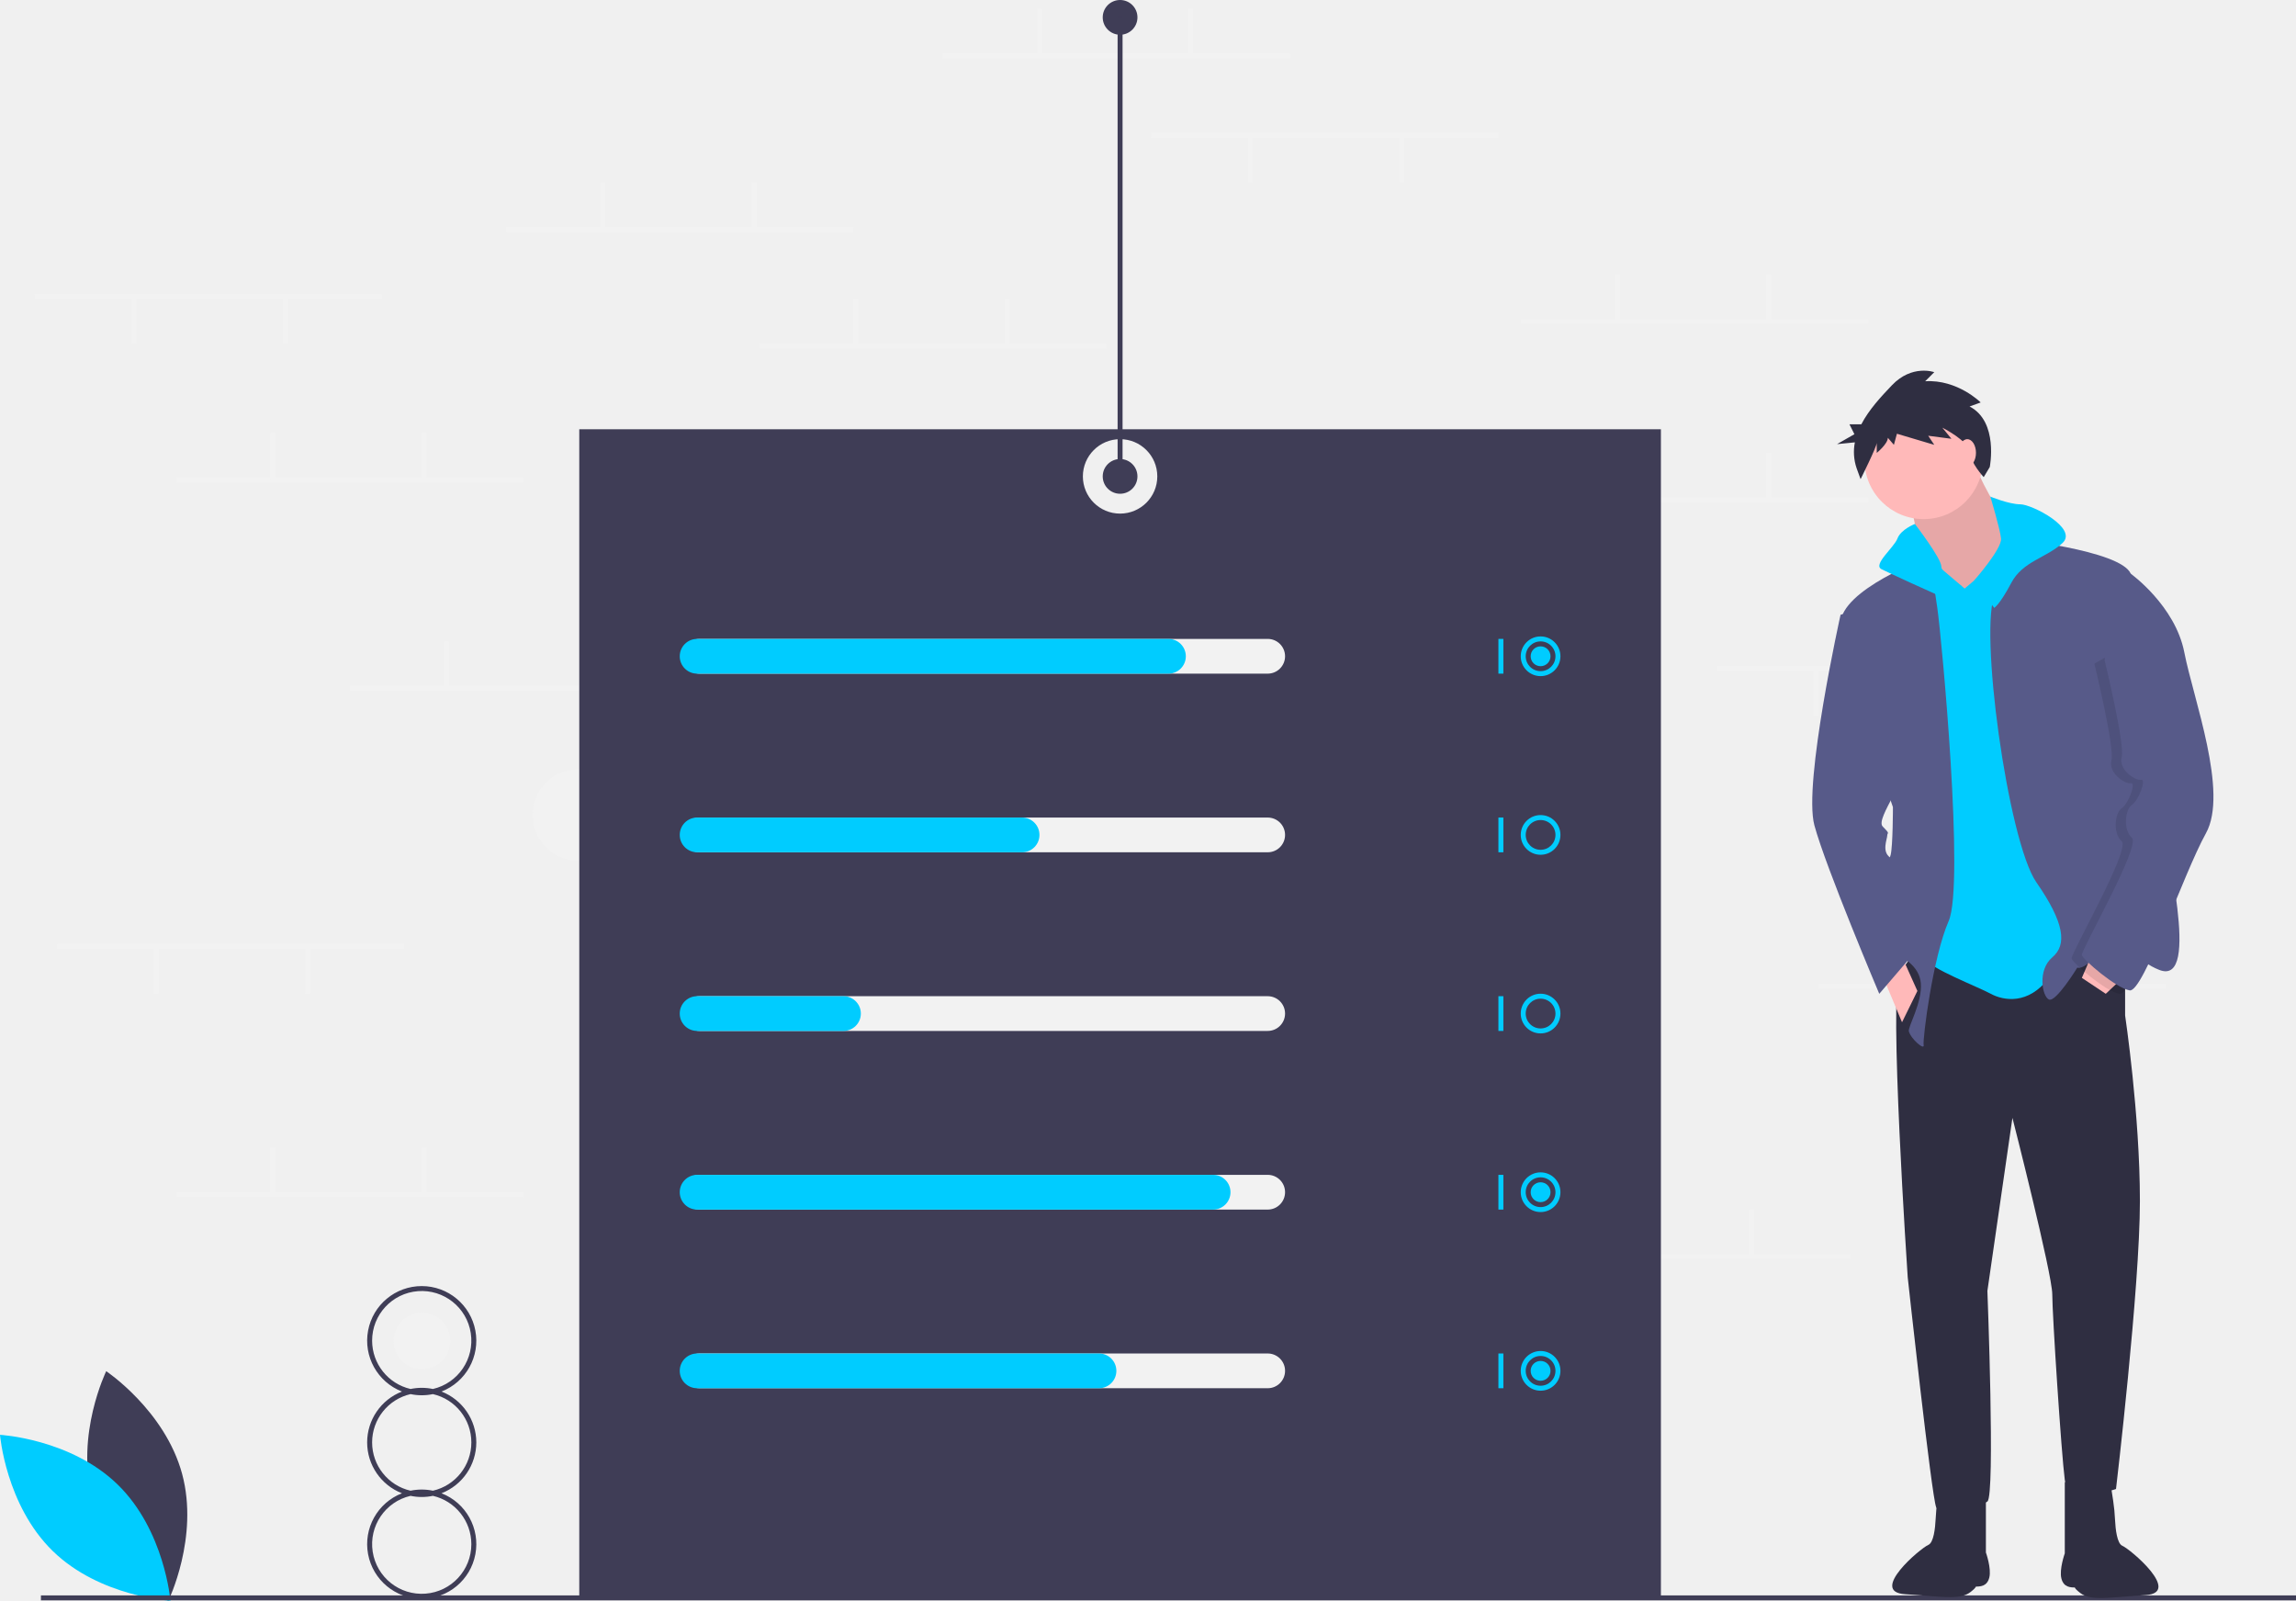
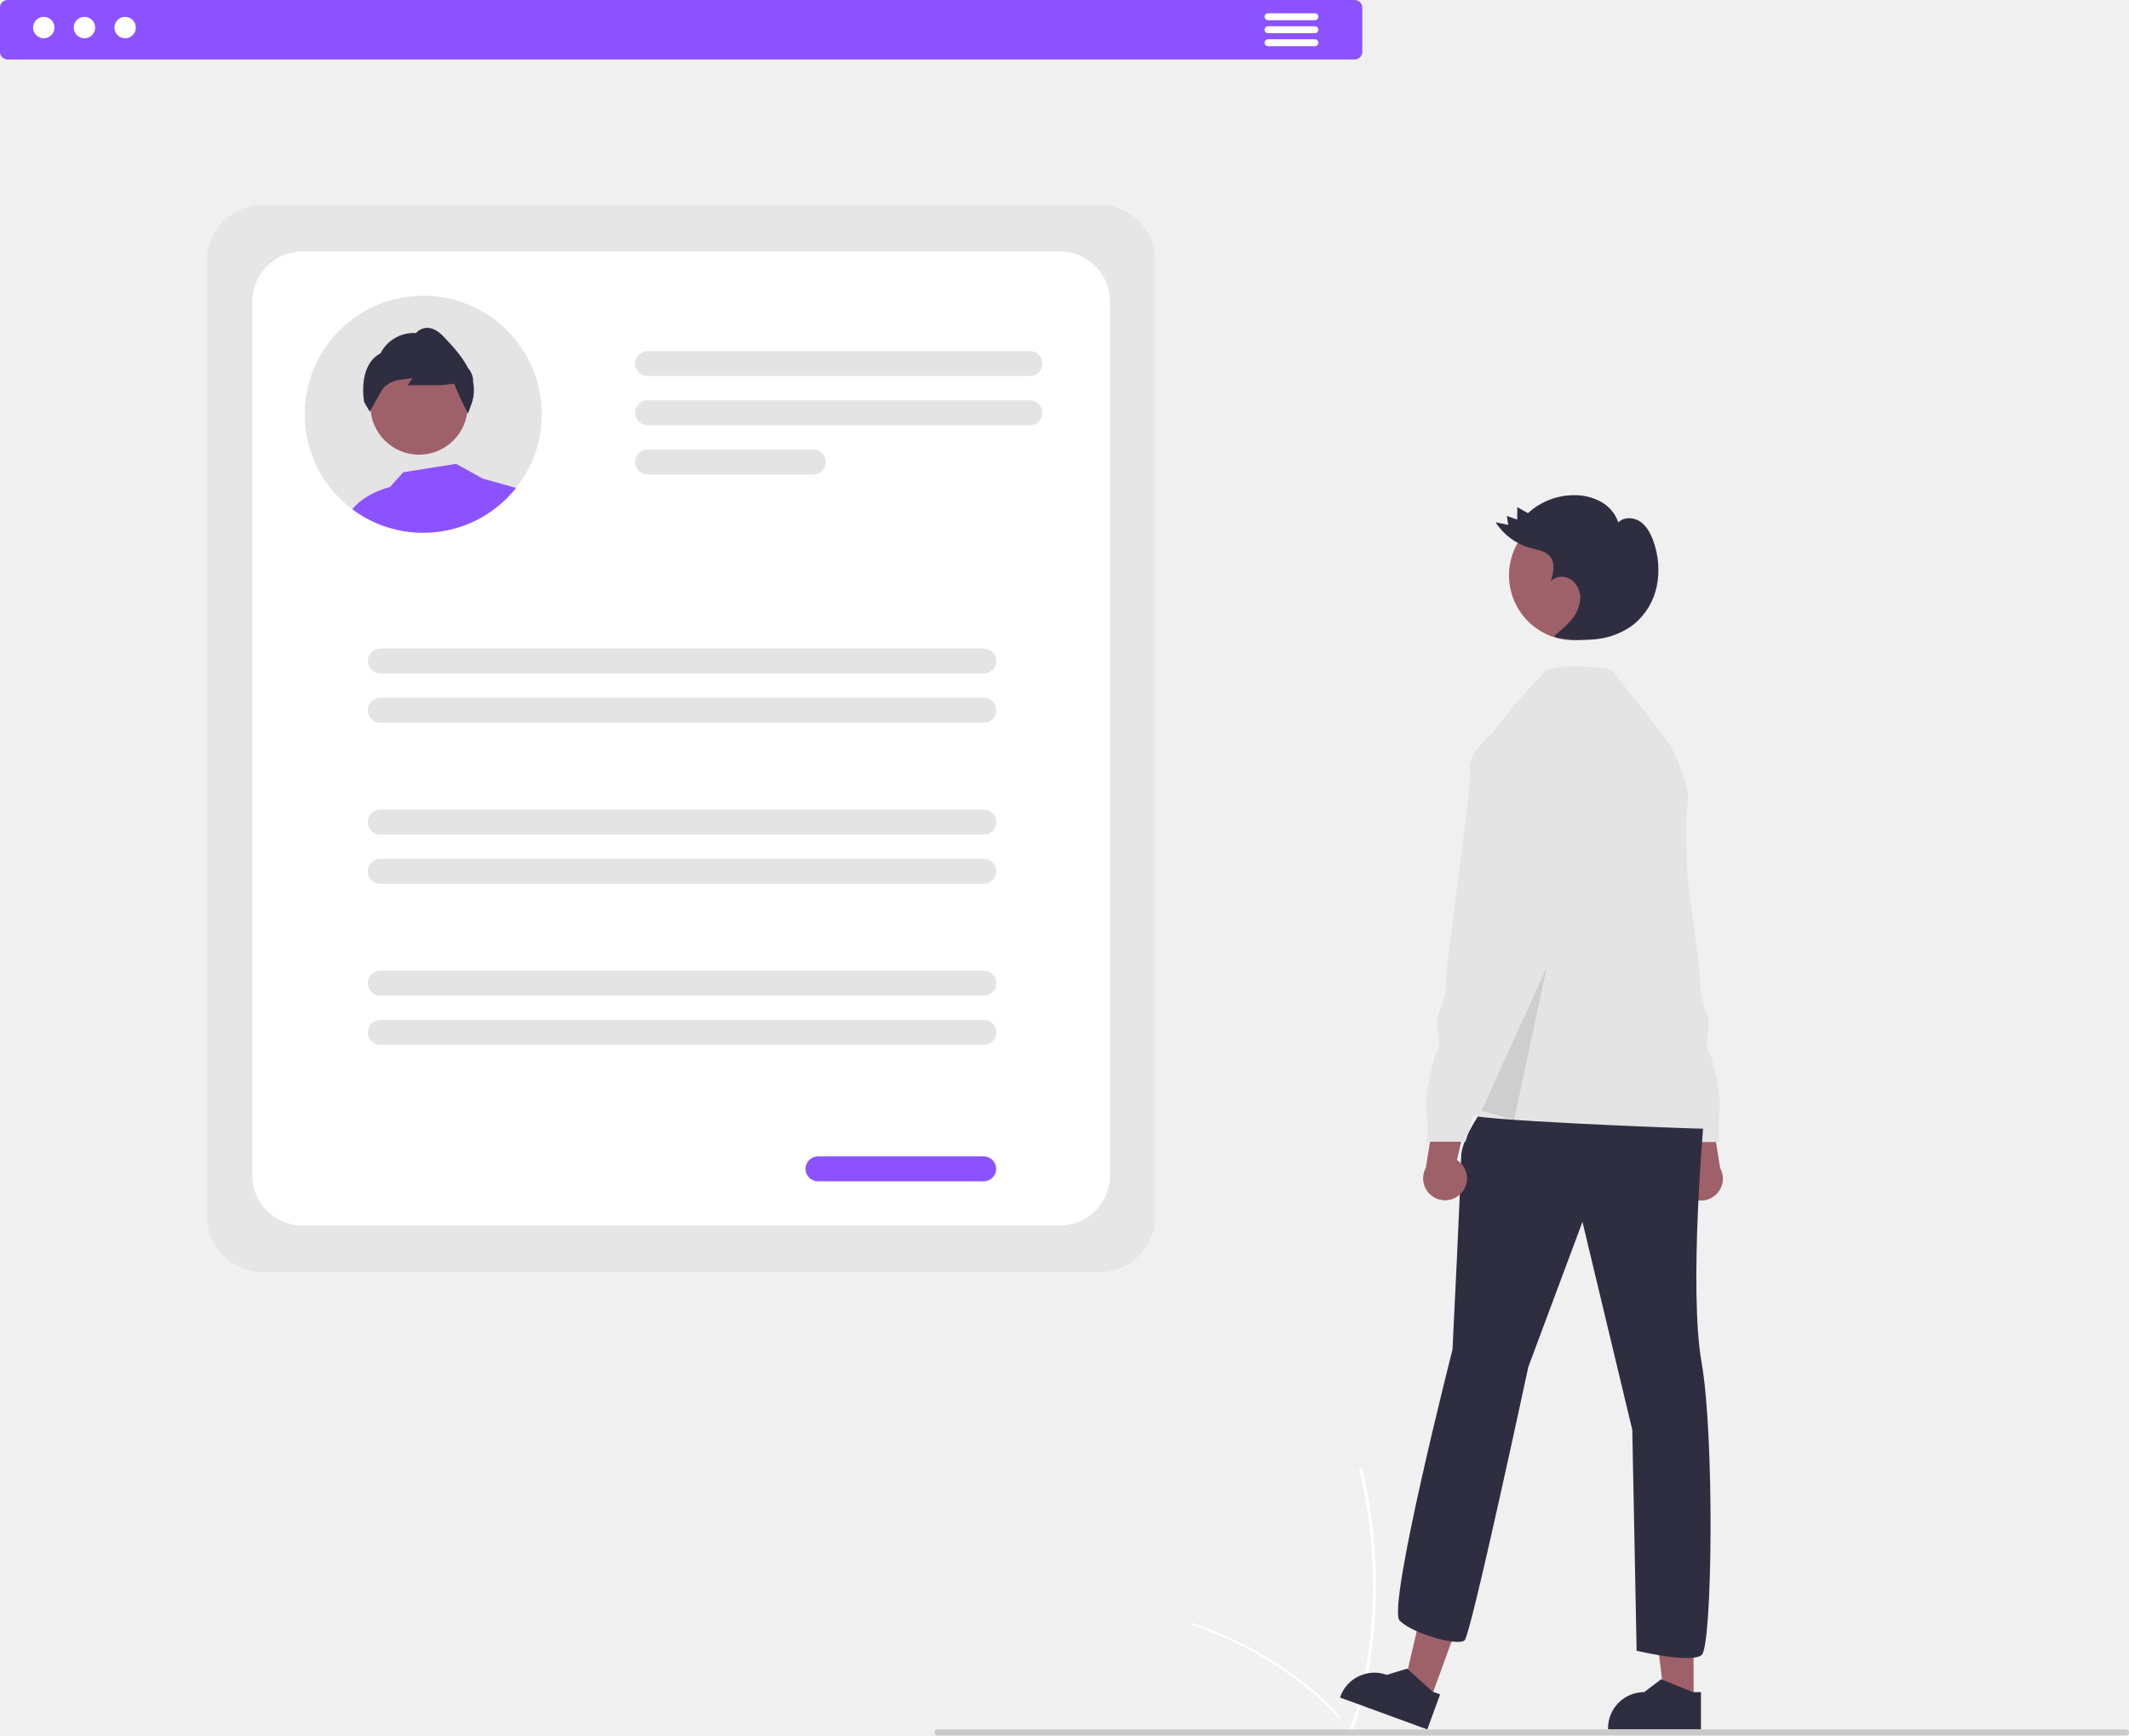
- <svg xmlns="http://www.w3.org/2000/svg" id="a2942aa7-bf0d-42c0-bc52-bf4c952347c5" data-name="Layer 1" width="925.497" height="645.184" viewBox="0 0 925.497 645.184">
-   <circle cx="233.088" cy="328.457" r="18.409" fill="#f2f2f2" />
-   <circle cx="170.088" cy="540.457" r="11.409" fill="#f2f2f2" />
-   <rect x="379.997" y="21.5" width="140" height="2" fill="#f2f2f2" />
-   <rect x="417.997" y="3.5" width="2" height="18.5" fill="#f2f2f2" />
-   <rect x="478.997" y="3.5" width="2" height="18.5" fill="#f2f2f2" />
-   <rect x="605.997" y="505.5" width="140" height="2" fill="#f2f2f2" />
-   <rect x="643.997" y="487.5" width="2" height="18.5" fill="#f2f2f2" />
-   <rect x="704.997" y="487.5" width="2" height="18.5" fill="#f2f2f2" />
-   <rect x="612.997" y="200.5" width="140" height="2" fill="#f2f2f2" />
-   <rect x="650.997" y="182.5" width="2" height="18.5" fill="#f2f2f2" />
-   <rect x="711.997" y="182.5" width="2" height="18.5" fill="#f2f2f2" />
-   <rect x="612.997" y="128.5" width="140" height="2" fill="#f2f2f2" />
-   <rect x="650.997" y="110.5" width="2" height="18.5" fill="#f2f2f2" />
-   <rect x="711.997" y="110.5" width="2" height="18.5" fill="#f2f2f2" />
-   <rect x="305.997" y="138.5" width="140" height="2" fill="#f2f2f2" />
-   <rect x="343.997" y="120.5" width="2" height="18.5" fill="#f2f2f2" />
-   <rect x="404.997" y="120.5" width="2" height="18.5" fill="#f2f2f2" />
-   <rect x="203.997" y="91.5" width="140" height="2" fill="#f2f2f2" />
-   <rect x="241.997" y="73.5" width="2" height="18.5" fill="#f2f2f2" />
-   <rect x="302.997" y="73.5" width="2" height="18.5" fill="#f2f2f2" />
-   <rect x="140.997" y="276.5" width="140" height="2" fill="#f2f2f2" />
-   <rect x="178.997" y="258.5" width="2" height="18.5" fill="#f2f2f2" />
-   <rect x="239.997" y="258.5" width="2" height="18.5" fill="#f2f2f2" />
-   <rect x="70.997" y="480.5" width="140" height="2" fill="#f2f2f2" />
-   <rect x="108.997" y="462.5" width="2" height="18.5" fill="#f2f2f2" />
-   <rect x="169.997" y="462.5" width="2" height="18.5" fill="#f2f2f2" />
-   <rect x="732.997" y="396.5" width="140" height="2" fill="#f2f2f2" />
-   <rect x="770.997" y="378.5" width="2" height="18.5" fill="#f2f2f2" />
-   <rect x="831.997" y="378.5" width="2" height="18.5" fill="#f2f2f2" />
-   <rect x="691.997" y="268.5" width="140" height="2" fill="#f2f2f2" />
-   <rect x="791.997" y="270" width="2" height="18.5" fill="#f2f2f2" />
-   <rect x="730.997" y="270" width="2" height="18.5" fill="#f2f2f2" />
-   <rect x="13.997" y="118.5" width="140" height="2" fill="#f2f2f2" />
-   <rect x="113.997" y="120" width="2" height="18.5" fill="#f2f2f2" />
-   <rect x="52.997" y="120" width="2" height="18.5" fill="#f2f2f2" />
-   <rect x="22.997" y="380.5" width="140" height="2" fill="#f2f2f2" />
-   <rect x="122.997" y="382" width="2" height="18.5" fill="#f2f2f2" />
-   <rect x="61.997" y="382" width="2" height="18.5" fill="#f2f2f2" />
-   <rect x="463.997" y="53.5" width="140" height="2" fill="#f2f2f2" />
-   <rect x="563.997" y="55" width="2" height="18.5" fill="#f2f2f2" />
-   <rect x="502.997" y="55" width="2" height="18.5" fill="#f2f2f2" />
-   <rect x="70.997" y="192.5" width="140" height="2" fill="#f2f2f2" />
-   <rect x="108.997" y="174.5" width="2" height="18.5" fill="#f2f2f2" />
-   <rect x="169.997" y="174.5" width="2" height="18.5" fill="#f2f2f2" />
-   <path d="M370.748,300.408v471h436v-471Zm218,34a15,15,0,1,1,15-15A15,15,0,0,1,588.749,334.408Z" transform="translate(-137.2515 -127.4078)" fill="#3f3d56" />
-   <path d="M174.506,731.205c6.914,25.558,30.596,41.387,30.596,41.387s12.472-25.609,5.558-51.167-30.596-41.387-30.596-41.387S167.592,705.647,174.506,731.205Z" transform="translate(-137.2515 -127.4078)" fill="#3f3d56" />
-   <path d="M184.666,725.712c18.972,18.469,21.289,46.859,21.289,46.859s-28.442-1.553-47.415-20.022-21.289-46.859-21.289-46.859S165.694,707.244,184.666,725.712Z" transform="translate(-137.2515 -127.4078)" fill="#00ccff" />
-   <rect x="16.497" y="643" width="909" height="2" fill="#3f3d56" />
-   <path d="M329.248,708.746a22.031,22.031,0,0,0-14.031-20.5,22,22,0,1,0-15.938,0,21.991,21.991,0,0,0,0,41,22,22,0,1,0,15.938,0A22.031,22.031,0,0,0,329.248,708.746Zm-42-41a20,20,0,1,1,24.513,19.467,22.023,22.023,0,0,0-9.026,0A20.021,20.021,0,0,1,287.248,667.746Zm40,82a20,20,0,1,1-24.513-19.467,22.024,22.024,0,0,0,9.026,0A20.021,20.021,0,0,1,327.248,749.746Zm-15.487-21.533a22.023,22.023,0,0,0-9.026,0,19.979,19.979,0,0,1,0-38.935,22.024,22.024,0,0,0,9.026,0,19.979,19.979,0,0,1,0,38.935Z" transform="translate(-137.2515 -127.4078)" fill="#3f3d56" />
-   <path d="M648.249,398.908h-229a7,7,0,1,1,0-14h229a7,7,0,0,1,0,14Z" transform="translate(-137.2515 -127.4078)" fill="#f2f2f2" />
-   <path d="M648.249,470.908h-229a7,7,0,1,1,0-14h229a7,7,0,0,1,0,14Z" transform="translate(-137.2515 -127.4078)" fill="#f2f2f2" />
-   <path d="M648.249,542.908h-229a7,7,0,1,1,0-14h229a7,7,0,0,1,0,14Z" transform="translate(-137.2515 -127.4078)" fill="#f2f2f2" />
-   <path d="M648.249,614.908h-229a7,7,0,1,1,0-14h229a7,7,0,0,1,0,14Z" transform="translate(-137.2515 -127.4078)" fill="#f2f2f2" />
-   <path d="M648.249,686.908h-229a7,7,0,1,1,0-14h229a7,7,0,0,1,0,14Z" transform="translate(-137.2515 -127.4078)" fill="#f2f2f2" />
-   <path d="M608.249,398.908h-190a7,7,0,1,1,0-14h190a7,7,0,0,1,0,14Z" transform="translate(-137.2515 -127.4078)" fill="#00ccff" />
-   <path d="M549.249,470.908h-131a7,7,0,1,1,0-14h131a7,7,0,0,1,0,14Z" transform="translate(-137.2515 -127.4078)" fill="#00ccff" />
-   <path d="M477.248,542.908h-59a7,7,0,1,1,0-14h59a7,7,0,0,1,0,14Z" transform="translate(-137.2515 -127.4078)" fill="#00ccff" />
-   <path d="M626.249,614.908h-208a7,7,0,1,1,0-14h208a7,7,0,0,1,0,14Z" transform="translate(-137.2515 -127.4078)" fill="#00ccff" />
-   <path d="M580.249,686.908h-162a7,7,0,1,1,0-14h162a7,7,0,0,1,0,14Z" transform="translate(-137.2515 -127.4078)" fill="#00ccff" />
-   <rect x="603.997" y="257.5" width="2" height="14" fill="#00ccff" />
-   <path d="M758.249,399.908a8,8,0,1,1,8-8A8.009,8.009,0,0,1,758.249,399.908Zm0-14a6,6,0,1,0,6,6A6.007,6.007,0,0,0,758.249,385.908Z" transform="translate(-137.2515 -127.4078)" fill="#00ccff" />
-   <rect x="603.997" y="329.5" width="2" height="14" fill="#00ccff" />
-   <path d="M758.249,471.908a8,8,0,1,1,8-8A8.009,8.009,0,0,1,758.249,471.908Zm0-14a6,6,0,1,0,6,6A6.007,6.007,0,0,0,758.249,457.908Z" transform="translate(-137.2515 -127.4078)" fill="#00ccff" />
-   <rect x="603.997" y="401.5" width="2" height="14" fill="#00ccff" />
-   <path d="M758.249,543.908a8,8,0,1,1,8-8A8.009,8.009,0,0,1,758.249,543.908Zm0-14a6,6,0,1,0,6,6A6.007,6.007,0,0,0,758.249,529.908Z" transform="translate(-137.2515 -127.4078)" fill="#00ccff" />
-   <rect x="603.997" y="473.5" width="2" height="14" fill="#00ccff" />
-   <path d="M758.249,615.908a8,8,0,1,1,8-8A8.009,8.009,0,0,1,758.249,615.908Zm0-14a6,6,0,1,0,6,6A6.007,6.007,0,0,0,758.249,601.908Z" transform="translate(-137.2515 -127.4078)" fill="#00ccff" />
-   <rect x="603.997" y="545.5" width="2" height="14" fill="#00ccff" />
-   <path d="M758.249,687.908a8,8,0,1,1,8-8A8.009,8.009,0,0,1,758.249,687.908Zm0-14a6,6,0,1,0,6,6A6.007,6.007,0,0,0,758.249,673.908Z" transform="translate(-137.2515 -127.4078)" fill="#00ccff" />
-   <circle cx="620.997" cy="264.5" r="4" fill="#00ccff" />
-   <circle cx="620.997" cy="480.5" r="4" fill="#00ccff" />
-   <circle cx="620.997" cy="552.5" r="4" fill="#00ccff" />
-   <circle cx="451.497" cy="192" r="7" fill="#3f3d56" />
-   <circle cx="451.497" cy="7" r="7" fill="#3f3d56" />
-   <rect x="450.497" y="7" width="2" height="185" fill="#3f3d56" />
-   <path d="M993.865,511.887v24.775s5.964,39.915,5.964,74.783S990.195,727.52,990.195,727.52s-19.269,6.882-20.646-3.67-5.047-66.525-5.047-74.783-16.058-71.113-16.058-71.113L938.351,647.69s3.212,82.583,0,84.877-18.811,6.423-20.646,2.294-11.47-92.676-11.47-92.676-7.799-115.616-3.212-122.498,8.717-12.387,8.717-12.387S977.348,491.241,993.865,511.887Z" transform="translate(-137.2515 -127.4078)" fill="#2f2e41" />
-   <path d="M987.901,724.767l1.151,7.479a73.664,73.664,0,0,1,.752,7.699c.179,3.757.804,9.545,2.945,10.463,3.212,1.376,24.056,18.956,9.375,19.873s-22.026,2.503-26.375-.873c-5.141-3.992.682-2.184-1.612-2.184s-5.047,0-5.964-3.67,1.376-10.093,1.376-10.093V724.767Z" transform="translate(-137.2515 -127.4078)" fill="#2f2e41" />
-   <path d="M919.397,724.408l-1.151,7.479a73.664,73.664,0,0,0-.752,7.699c-.179,3.757-.804,9.545-2.945,10.463-3.212,1.376-24.056,18.956-9.375,19.873s22.026,2.503,26.375-.873c5.141-3.992-.682-2.184,1.612-2.184s5.047,0,5.964-3.67-1.376-10.093-1.376-10.093V724.408Z" transform="translate(-137.2515 -127.4078)" fill="#2f2e41" />
-   <path d="M932.387,312.77s7.8,19.269,13.305,22.481,2.753,17.893,2.753,17.893l-13.764,19.269H923.67l-13.305-22.94s-.918-15.14-3.67-18.811S932.387,312.77,932.387,312.77Z" transform="translate(-137.2515 -127.4078)" fill="#ffb9b9" />
-   <path d="M932.387,312.77s7.8,19.269,13.305,22.481,2.753,17.893,2.753,17.893l-13.764,19.269H923.67l-13.305-22.94s-.918-15.14-3.67-18.811S932.387,312.77,932.387,312.77Z" transform="translate(-137.2515 -127.4078)" opacity="0.1" />
-   <path d="M943.857,352.226l20.646,4.588,15.14,152.32s-8.258,1.376-16.517,12.387-18.352,9.176-23.398,6.423-25.234-10.552-25.692-13.764.918-59.643.918-59.643L902.106,366.449l6.423-9.635h11.47l9.176,7.8Z" transform="translate(-137.2515 -127.4078)" fill="#00ccff" />
-   <circle cx="775.407" cy="185.362" r="23.857" fill="#ffb9b9" />
-   <path d="M947.068,344.427s44.962,4.588,49.091,14.223-2.753,52.303-2.753,52.303,16.517,37.162,16.058,45.879,15.599,68.36-1.835,61.478-11.929-24.775-20.646-11.929-12.387,11.011-12.387,11.011-8.717,14.223-11.47,12.846-4.588-11.929,1.376-16.975,5.047-13.764-6.423-30.28S934.681,379.754,941.563,366.449,947.068,344.427,947.068,344.427Z" transform="translate(-137.2515 -127.4078)" fill="#575a89" />
-   <polygon points="856.614 393.196 848.814 400.537 839.179 394.114 843.309 384.479 856.614 393.196" fill="#ffb9b9" />
-   <path d="M914.035,352.226s-34.868,12.846-34.868,26.61,21.105,73.866,21.105,73.866,0,15.599-.918,19.269-15.353,35.683-2.753,38.539c7.865,1.783,14.327,6.466,14.911,13.076.693,7.849-5.315,17.755-4.817,19.499.918,3.212,6.423,7.8,5.964,5.506s3.67-35.327,10.093-50.009-2.753-113.322-4.588-126.168A141.988,141.988,0,0,0,914.035,352.226Z" transform="translate(-137.2515 -127.4078)" fill="#575a89" />
-   <polygon points="758.432 392.278 766.69 412.007 772.884 399.39 765.772 383.561 758.432 392.278" fill="#ffb9b9" />
-   <path d="M939.536,327.551s7.532,3.112,12.12,3.112,23.398,9.635,16.975,15.599-16.058,7.341-20.646,16.058-6.882,10.093-6.882,10.093L932.936,361.441s11.38-12.885,10.921-17.014S939.536,327.551,939.536,327.551Z" transform="translate(-137.2515 -127.4078)" fill="#00ccff" />
-   <path d="M909.125,338.582s-5.643,2.175-7.019,5.845-10.093,10.552-6.423,12.387,19.728,9.176,22.94,10.552,9.197-3.905,9.197-3.905-8.05-4.583-8.05-7.794S909.125,338.582,909.125,338.582Z" transform="translate(-137.2515 -127.4078)" fill="#00ccff" />
-   <path d="M890.178,372.413l-11.011,2.753s-15.14,67.902-10.552,84.877,26.151,67.901,26.151,67.901l13.764-16.058s-6.004-36.515-9.425-38.903-1.127-7.435-1.127-8.811,1.376-.459-1.835-3.67,11.929-21.105,7.799-26.151S890.178,372.413,890.178,372.413Z" transform="translate(-137.2515 -127.4078)" fill="#575a89" />
-   <path d="M998.682,385.03,992.03,360.026s17.893,12.846,21.563,31.657,17.893,56.432,8.717,72.948-25.234,64.231-30.739,63.314-18.811-12.387-19.269-14.223,23.857-44.044,20.187-47.256-2.753-11.47,0-13.305,5.964-10.552,3.67-10.093-9.176-4.129-7.8-9.176-6.882-38.997-6.882-38.997Z" transform="translate(-137.2515 -127.4078)" opacity="0.1" />
-   <path d="M989.736,356.814l6.423,1.835s17.893,12.846,21.563,31.657,17.893,56.432,8.717,72.948-25.234,64.231-30.739,63.314-18.811-12.387-19.269-14.223,23.857-44.044,20.187-47.256-2.753-11.47,0-13.305,5.964-10.552,3.67-10.093-9.176-4.129-7.8-9.176-6.882-38.997-6.882-38.997Z" transform="translate(-137.2515 -127.4078)" fill="#575a89" />
-   <path d="M931.172,291.235l4.475-1.627s-9.356-9.356-22.373-8.542l3.661-3.661s-8.949-3.254-17.085,5.288c-4.277,4.491-9.225,9.769-12.31,15.715h-4.792l2,4-7,4,7.185-.719a20.184,20.184,0,0,0,.68,10.36l1.627,4.475s6.509-13.017,6.509-14.644v4.068s4.475-3.661,4.475-6.102l2.441,2.847,1.22-4.475,15.051,4.475-2.441-3.661,9.356,1.22-3.661-4.475s10.576,5.288,10.983,9.763,5.695,10.169,5.695,10.169l2.441-4.068S942.969,297.337,931.172,291.235Z" transform="translate(-137.2515 -127.4078)" fill="#2f2e41" />
-   <ellipse cx="792.997" cy="182.5" rx="3.5" ry="5.5" fill="#ffb9b9" />
+ <svg xmlns="http://www.w3.org/2000/svg" data-name="Layer 1" width="837.163" height="682.584" viewBox="0 0 837.163 682.584">
+   <path d="M686.536,740.284c12.12,8.122,25.928,49.18,25.928,49.18s-43.226,2.818-55.341-5.3a26.413,26.413,0,1,1,29.413-43.88Z" transform="translate(-181.4185 -108.7078)" fill="#f1f1f1" />
+   <path d="M712.956,789.155l-.677.54C687.578,758.707,650.304,748.004,649.93,747.899l.233-.834C650.539,747.17,688.076,757.942,712.956,789.155Z" transform="translate(-181.4185 -108.7078)" fill="#fff" />
+   <path d="M751.352,723.904c-.773,20.177-39.129,66.254-39.129,66.254s-34.7-48.889-33.929-69.059a36.556,36.556,0,1,1,73.059,2.805Z" transform="translate(-181.4185 -108.7078)" fill="#f1f1f1" />
+   <path d="M712.944,790.513l-1.128-.406c18.583-51.602,4.136-103.294,3.988-103.81l1.152-.331C717.106,686.486,731.662,738.537,712.944,790.513Z" transform="translate(-181.4185 -108.7078)" fill="#fff" />
+   <path d="M613.625,609.097H284.888a22.115,22.115,0,0,1-22.09-22.09V211.326a22.115,22.115,0,0,1,22.09-22.09H613.625A22.115,22.115,0,0,1,635.715,211.326V587.007A22.115,22.115,0,0,1,613.625,609.097Z" transform="translate(-181.4185 -108.7078)" fill="#e6e6e6" />
+   <path d="M598.264,590.686H300.249a19.636,19.636,0,0,1-19.614-19.614v-343.812a19.636,19.636,0,0,1,19.614-19.614h298.015a19.636,19.636,0,0,1,19.614,19.614v343.812A19.636,19.636,0,0,1,598.264,590.686Z" transform="translate(-181.4185 -108.7078)" fill="#fff" />
+   <path d="M586.408,256.581H436.068a4.903,4.903,0,1,1,0-9.806H586.408a4.903,4.903,0,1,1,0,9.806Z" transform="translate(-181.4185 -108.7078)" fill="#e4e4e4" />
+   <path d="M586.408,275.955H436.068a4.903,4.903,0,0,1,0-9.807H586.408a4.903,4.903,0,0,1,0,9.807Z" transform="translate(-181.4185 -108.7078)" fill="#e4e4e4" />
+   <path d="M501.237,295.33h-65.169a4.903,4.903,0,0,1,0-9.807H501.237a4.903,4.903,0,1,1,0,9.807Z" transform="translate(-181.4185 -108.7078)" fill="#e4e4e4" />
+   <path d="M568.279,373.581H330.939a4.903,4.903,0,1,1,0-9.806H568.279a4.903,4.903,0,1,1,0,9.806Z" transform="translate(-181.4185 -108.7078)" fill="#e4e4e4" />
+   <path d="M568.279,392.955H330.939a4.903,4.903,0,1,1,0-9.807H568.279a4.903,4.903,0,0,1,0,9.807Z" transform="translate(-181.4185 -108.7078)" fill="#e4e4e4" />
+   <path d="M568.279,436.935H330.939a4.903,4.903,0,1,1,0-9.806H568.279a4.903,4.903,0,1,1,0,9.806Z" transform="translate(-181.4185 -108.7078)" fill="#e4e4e4" />
+   <path d="M568.279,456.309H330.939a4.903,4.903,0,1,1,0-9.807H568.279a4.903,4.903,0,1,1,0,9.807Z" transform="translate(-181.4185 -108.7078)" fill="#e4e4e4" />
+   <path d="M568.279,500.288H330.939a4.903,4.903,0,1,1,0-9.806H568.279a4.903,4.903,0,1,1,0,9.806Z" transform="translate(-181.4185 -108.7078)" fill="#e4e4e4" />
+   <path d="M568.279,519.663H330.939a4.903,4.903,0,0,1,0-9.807H568.279a4.903,4.903,0,1,1,0,9.807Z" transform="translate(-181.4185 -108.7078)" fill="#e4e4e4" />
+   <path d="M568.237,573.33h-65.169a4.903,4.903,0,0,1,0-9.807H568.237a4.903,4.903,0,0,1,0,9.807Z" transform="translate(-181.4185 -108.7078)" fill="#8c52ff" />
+   <path d="M394.452,271.626a46.449,46.449,0,0,1-10.11,28.99,45.77,45.77,0,0,1-7.2,7.26,46.436,46.436,0,0,1-25.48,10.22c-1.27.11-2.55.16-3.84.16a46.397,46.397,0,0,1-7.63-.63c-.89-.14-1.76-.31-2.63-.51a43.81,43.81,0,0,1-4.48-1.25,46.408,46.408,0,0,1-13.26-6.96c-1.07-.8-2.1-1.65-3.1-2.55a42.021,42.021,0,0,1-3.47-3.46c-.29-.32-.58-.65-.86-.98a46.617,46.617,0,1,1,82.06-30.29Z" transform="translate(-181.4185 -108.7078)" fill="#e4e4e4" />
+   <circle cx="164.78" cy="159.723" r="19.109" fill="#9e616a" />
+   <path d="M367.472,259.116a7.731,7.731,0,0,0-1.37-4.8l-.69-.98c-2.49-4.8-6.6-9.12-9.61-12.28-2.26-2.37-4.52-3.51-6.69-3.4a5.99,5.99,0,0,0-4.09,2.04,14.716,14.716,0,0,0-14,7.99c-9.15,4.83-6.42,19.09-6.39,19.24l2.21,3.71.25-.47c0-.01.03-.05.07-.13.43-.77,2.77-5.05,4.35-7.76a7.67,7.67,0,0,1,2.25-2.32,11.202,11.202,0,0,1,4.96-1.87l4.86-.63-1.84,2.76H354.981l5.09-.6c.51,2.09,4.55,10.2,5.04,11.18l.04.08.27.55,1.51-4.15A16.047,16.047,0,0,0,367.472,259.116Z" transform="translate(-181.4185 -108.7078)" fill="#2f2e41" />
+   <path d="M319.961,309.006c.82-1.08,5.07-6.12,14.85-8.79l5.18-5.77,20.77-3.31,10.57,5.84,13.01,3.64a45.759,45.759,0,0,1-7.2,7.26,46.437,46.437,0,0,1-25.48,10.22c-1.27.11-2.55.16-3.84.16a46.392,46.392,0,0,1-7.63-.63c-.89-.14-1.76-.31-2.63-.51a43.77,43.77,0,0,1-4.48-1.25,46.178,46.178,0,0,1-13.12-6.86c-.05-.03-.09-.07-.14-.1Z" transform="translate(-181.4185 -108.7078)" fill="#8c52ff" />
+   <path d="M714.127,132.096H184.386a2.97,2.97,0,0,1-2.967-2.967V111.675a2.97,2.97,0,0,1,2.967-2.967H714.127a2.97,2.97,0,0,1,2.967,2.967v17.454A2.97,2.97,0,0,1,714.127,132.096Z" transform="translate(-181.4185 -108.7078)" fill="#8c52ff" />
+   <circle id="a85e5c17-ea9f-4706-8082-8afb2e9db2dc" data-name="Ellipse 90" cx="17.22" cy="10.843" r="4.213" fill="#fff" />
+   <circle id="b621e56c-df3f-4a6b-a567-05f014ec6f14" data-name="Ellipse 91" cx="33.21" cy="10.843" r="4.213" fill="#fff" />
+   <circle id="f2c0e2e9-064c-4994-bbee-183d3c3fcd77" data-name="Ellipse 92" cx="49.201" cy="10.843" r="4.213" fill="#fff" />
+   <path d="M698.46,116.651H680.047a1.364,1.364,0,0,1,0-2.728h18.413a1.364,1.364,0,1,1,0,2.728Z" transform="translate(-181.4185 -108.7078)" fill="#fff" />
+   <path d="M698.46,121.766H680.047a1.364,1.364,0,0,1,0-2.728h18.413a1.364,1.364,0,1,1,0,2.728Z" transform="translate(-181.4185 -108.7078)" fill="#fff" />
+   <path d="M698.46,126.881H680.047a1.364,1.364,0,0,1,0-2.728h18.413a1.364,1.364,0,0,1,0,2.728Z" transform="translate(-181.4185 -108.7078)" fill="#fff" />
+   <path d="M843.895,578.08a8.566,8.566,0,0,1,1.708-13.024l-7.02-29.621,14.858,5.428,4.389,27.296a8.613,8.613,0,0,1-13.935,9.92Z" transform="translate(-181.4185 -108.7078)" fill="#9e616a" />
+   <path d="M808.164,453.952l5.963,15.334s-2.556,15.334,1.704,18.741,2.556,3.408,2.556,5.963a13.104,13.104,0,0,0,5.111,9.371c3.407,2.556,18.741,54.52,18.741,54.52h15.334a48.042,48.042,0,0,1,0-11.926c.852-5.963-2.556-21.297-4.259-23.852s0-5.963,0-11.074-3.407-7.667-3.407-16.186-10.222-74.965-9.371-82.632-8.519-14.482-8.519-14.482h-8.519Z" transform="translate(-181.4185 -108.7078)" fill="#e4e4e4" />
+   <polygon points="665.96 669.223 654.628 669.223 649.237 625.511 665.962 625.512 665.96 669.223" fill="#9e616a" />
+   <path d="M850.269,788.916l-36.541-.001v-.462A14.224,14.224,0,0,1,827.951,774.23h.001l6.675-5.064L847.08,774.231l3.19 0Z" transform="translate(-181.4185 -108.7078)" fill="#2f2e41" />
+   <polygon points="562.289 668.899 551.647 665.005 561.6 622.102 577.308 627.849 562.289 668.899" fill="#9e616a" />
+   <path d="M742.648,788.916l-34.317-12.555.159-.434a14.224,14.224,0,0,1,18.243-8.471l.001 0,8.008-2.463,9.956,9.035,2.996,1.096Z" transform="translate(-181.4185 -108.7078)" fill="#2f2e41" />
+   <path d="M822.411,573.53s-7.667,37.482,5.111,34.075,7.667-35.779,7.667-35.779Z" transform="translate(-181.4185 -108.7078)" fill="#a0616a" />
+   <path d="M766.188,542.437s-10.222,13.63-10.222,21.297-3.408,75.817-3.408,75.817S726.693,741.034,731.804,746.145s23.001,10.222,25.556,7.667,25.013-107.447,25.013-107.447L803.67,589.29l19.593,81.78,1.704,86.891s21.297,5.111,25.556,1.704,5.111-86.039,0-115.003.852-95.41.852-95.41Z" transform="translate(-181.4185 -108.7078)" fill="#2f2e41" />
+   <circle cx="618.932" cy="226.298" r="25.556" fill="#9e616a" />
+   <path d="M767.891,397.618s7.358-10.964,21.84-25.446c7.667-2.556,20.951-1.066,25.556,0,21.297,28.112,22.637,26.244,28.181,41.951,1.438,4.073,2.156,7.986,1.517,11.181-2.556,12.778,5.537,116.281,6.389,119.688s6.815,7.667.852,7.667-96.262-3.407-94.558-5.963S767.891,397.618,767.891,397.618Z" transform="translate(-181.4185 -108.7078)" fill="#e4e4e4" />
+   <polygon points="582.572 436.864 608.196 380.486 595.384 440.445 582.572 436.864" opacity="0.1" style="isolation:isolate" />
+   <path d="M792.619,358.682a43.489,43.489,0,0,0,6.575-6.034,14.594,14.594,0,0,0,3.562-8.045,8.861,8.861,0,0,0-3.379-7.855c-2.434-1.72-6.146-1.62-8.166.571.976-3.155,1.868-6.877-.109-9.523-1.799-2.408-5.156-2.817-8.055-3.611a23.342,23.342,0,0,1-13.494-10.052l4.923,1.019-.549-3.51,4.08,1.419.036-4.888,4.211,2.356a26.884,26.884,0,0,1,18.94-7.057,20.942,20.942,0,0,1,10.042,2.757,14.701,14.701,0,0,1,6.543,7.951c2.167-2.25,6.032-2.076,8.614-.318s4.099,4.7,5.14,7.645a32.996,32.996,0,0,1,1.388,17.653,26.279,26.279,0,0,1-9.026,15.084,29.305,29.305,0,0,1-14.7,5.848,54.857,54.857,0,0,1-15.95-.682" transform="translate(-181.4185 -108.7078)" fill="#2f2e41" />
+   <path d="M756.013,577.969a8.566,8.566,0,0,0-1.708-13.024l7.02-29.621-14.858,5.428-4.389,27.296a8.613,8.613,0,0,0,13.935,9.92Z" transform="translate(-181.4185 -108.7078)" fill="#9e616a" />
+   <path d="M776.41,397.618h-8.519s-9.371,6.815-8.519,14.482-9.371,74.113-9.371,82.632-3.407,11.074-3.407,16.186,1.704,8.519,0,11.074-5.111,17.889-4.259,23.852a48.042,48.042,0,0,1,0,11.926h15.334s15.334-51.964,18.741-54.52a13.104,13.104,0,0,0,5.111-9.371c0-2.556-1.704-2.556,2.556-5.963s1.704-18.741,1.704-18.741l5.963-15.334Z" transform="translate(-181.4185 -108.7078)" fill="#e4e4e4" />
+   <path d="M1017.391,791.292h-467.294a1.191,1.191,0,1,1,0-2.381h467.294a1.191,1.191,0,1,1,0,2.381Z" transform="translate(-181.4185 -108.7078)" fill="#cacaca" />
</svg>
